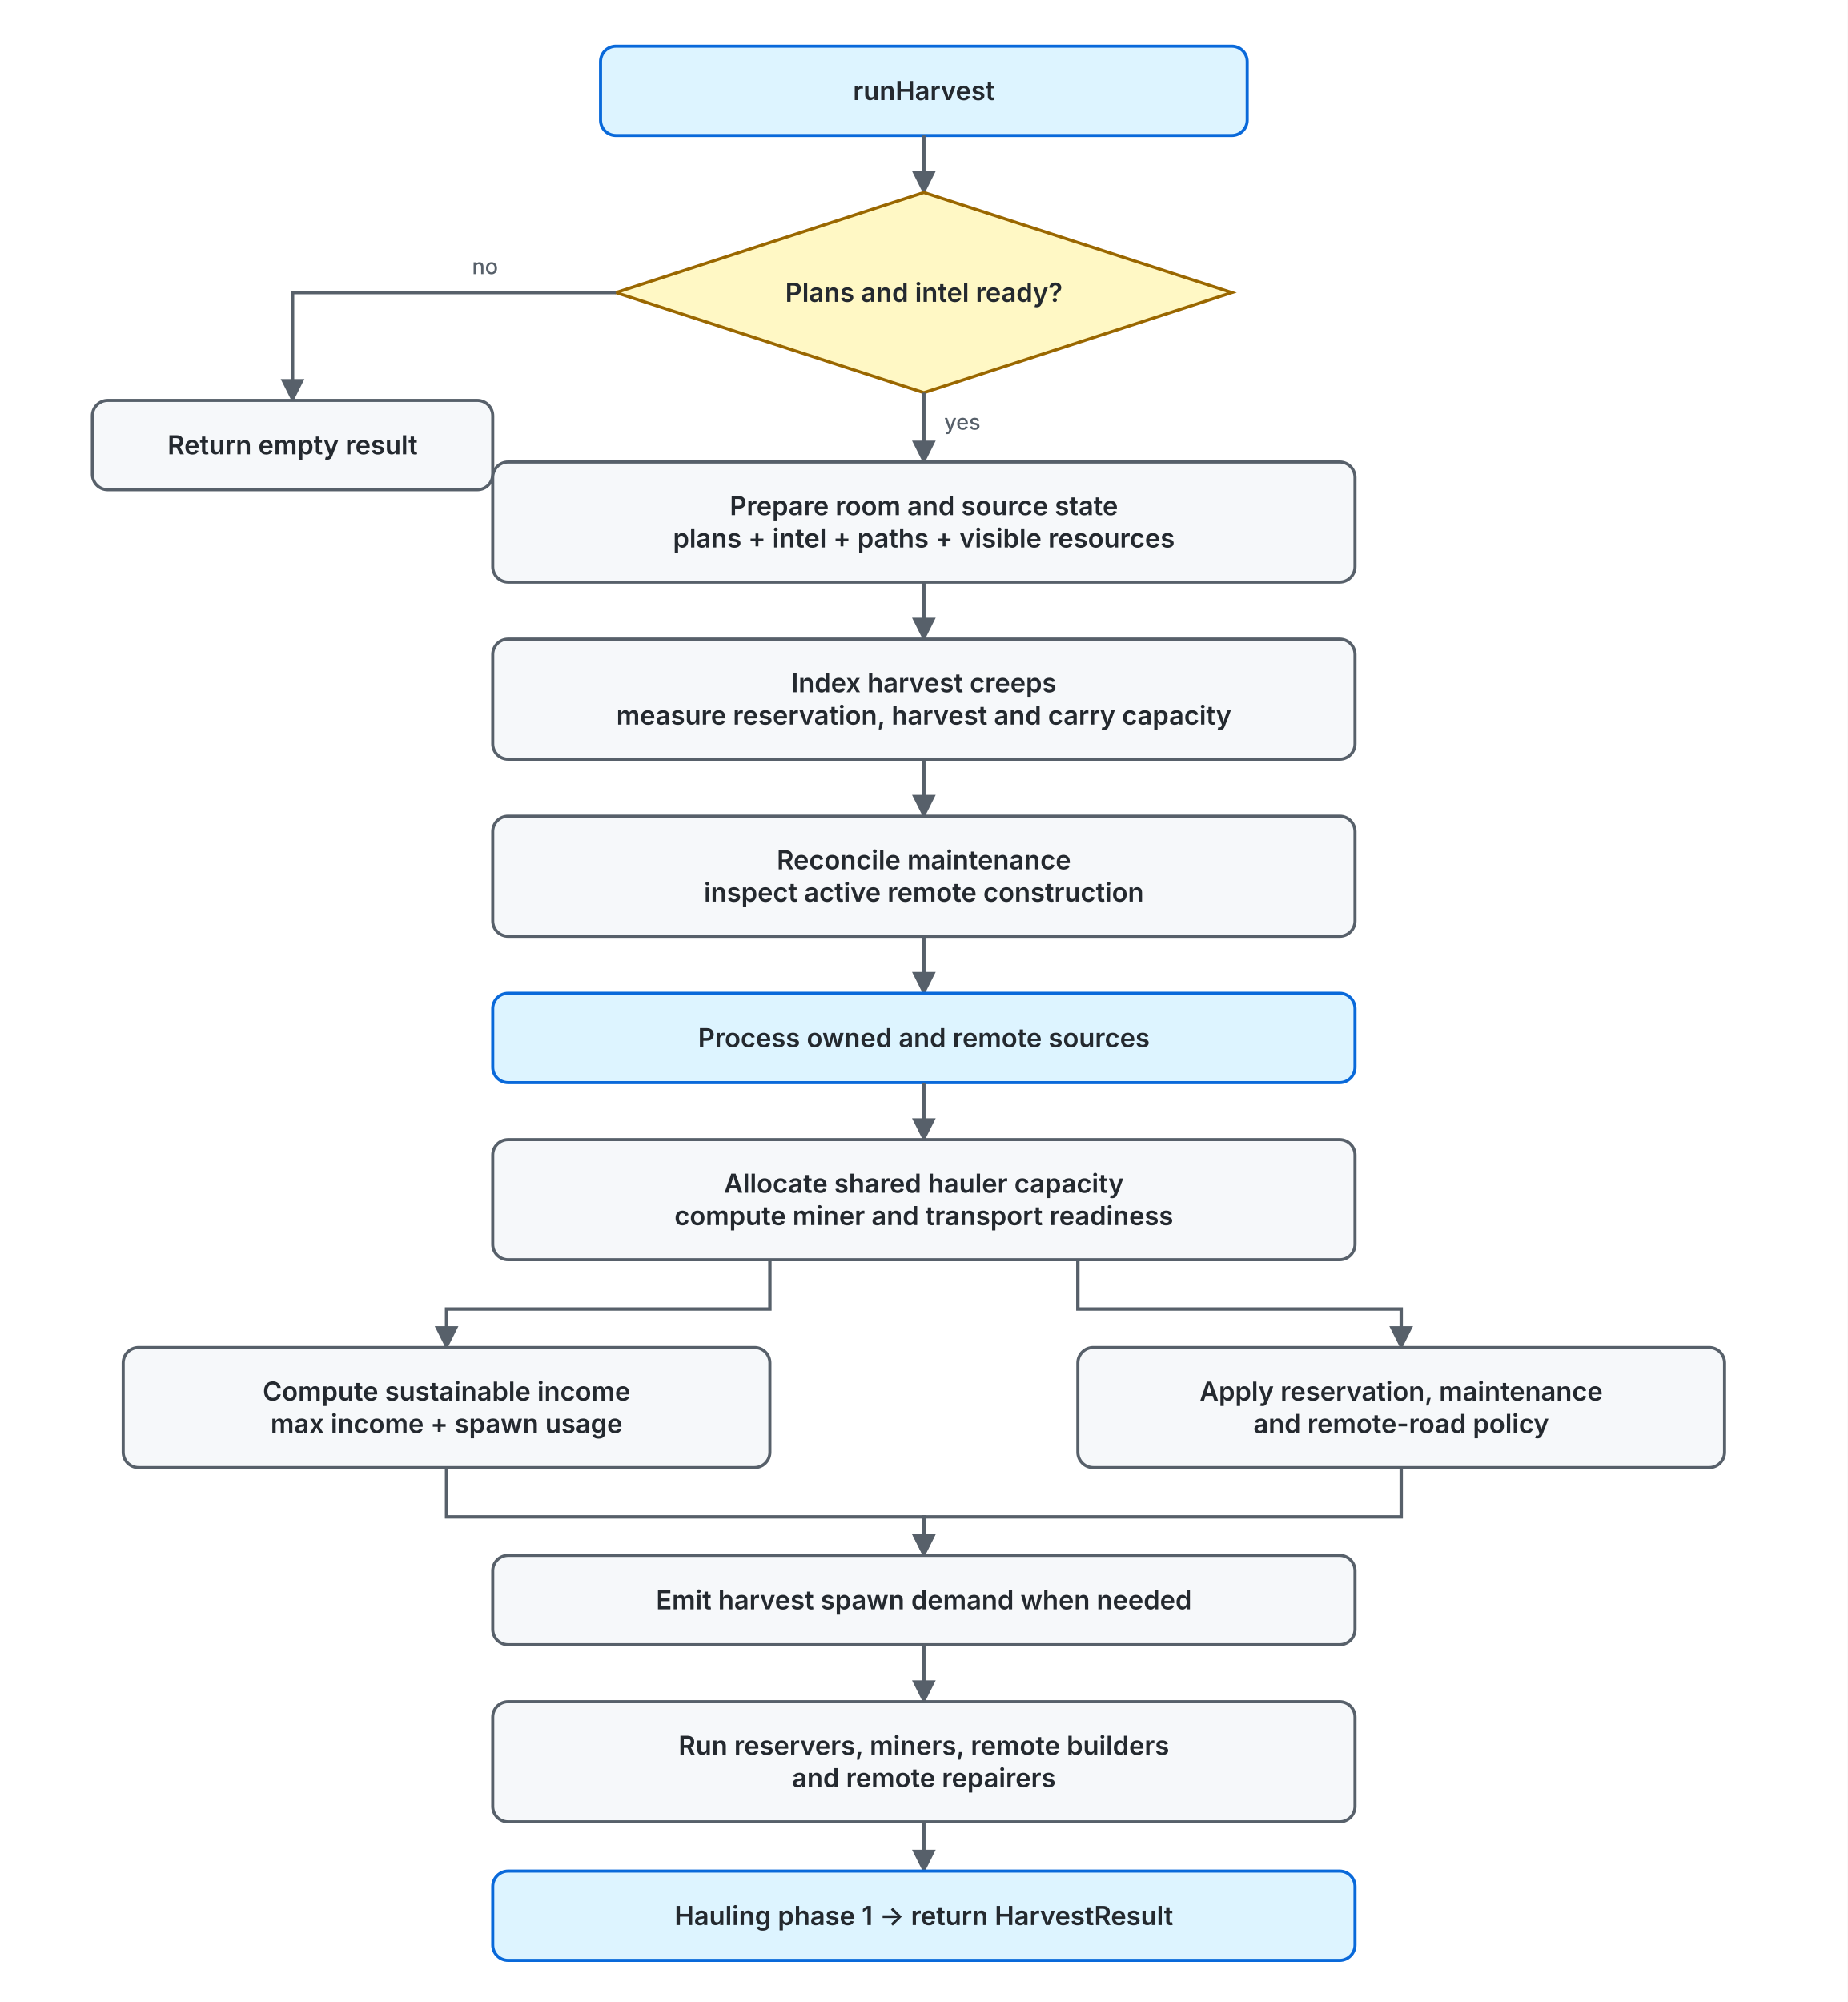
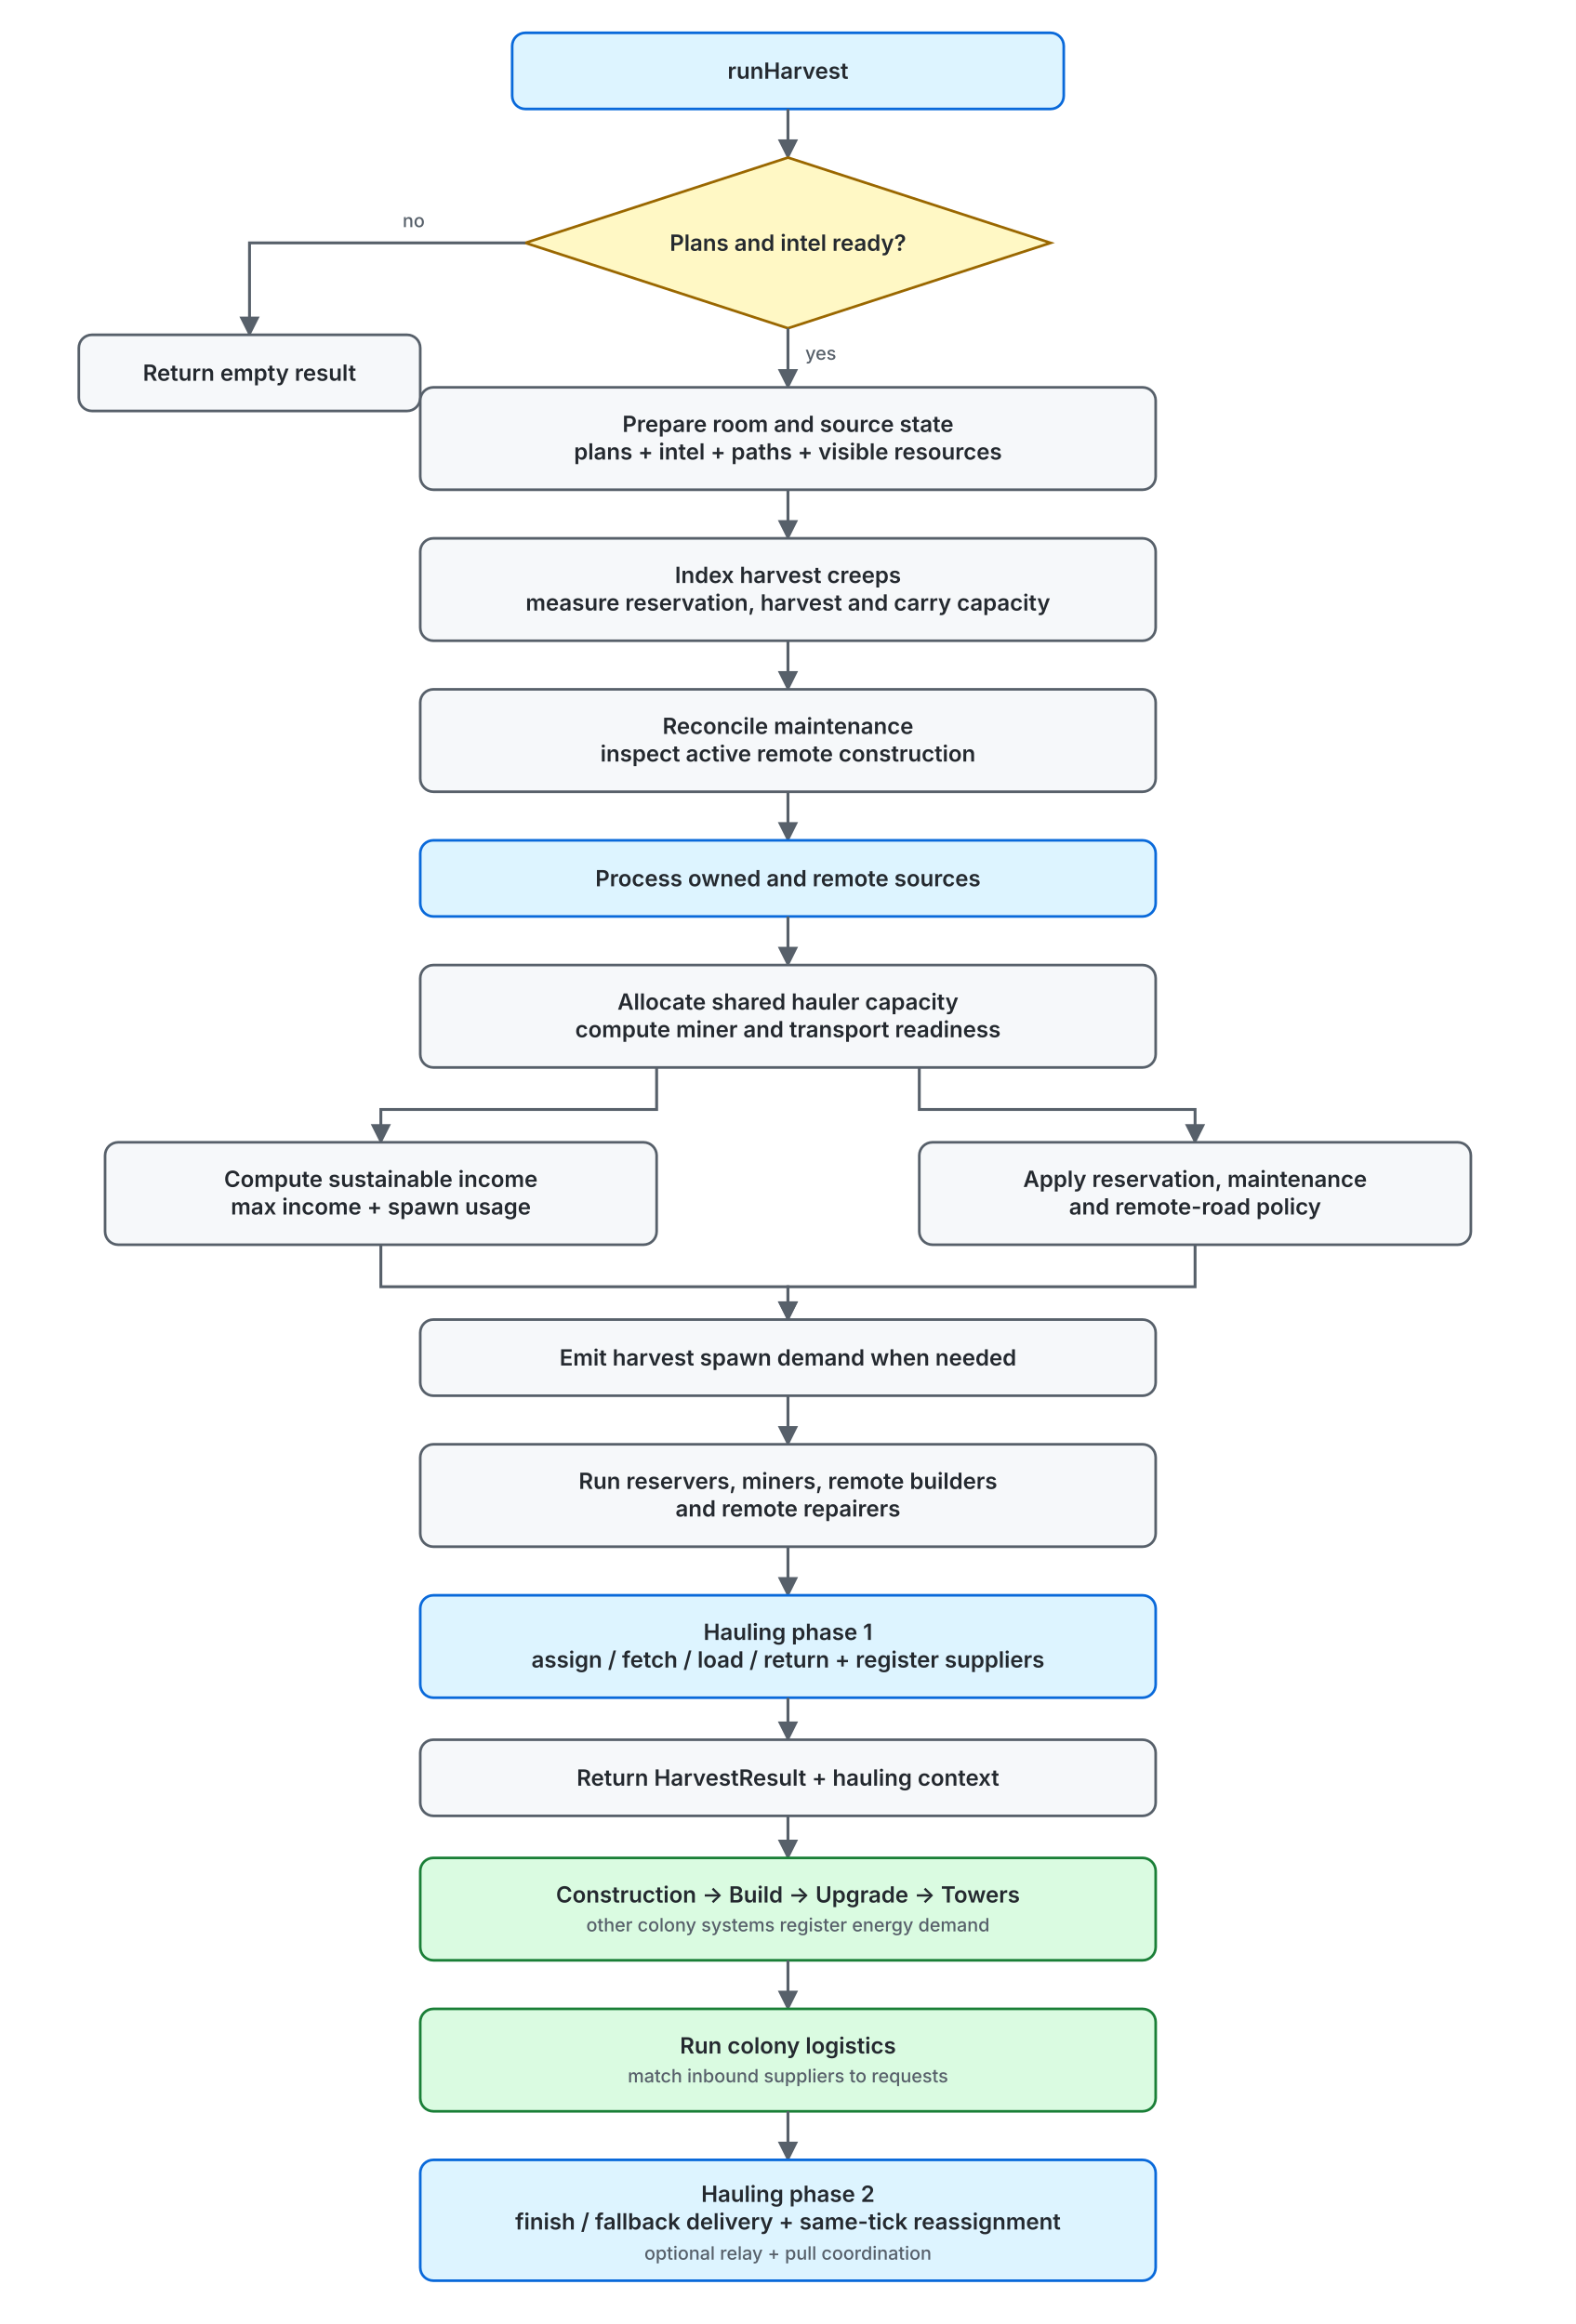
- <svg xmlns="http://www.w3.org/2000/svg" width="1200" height="1300" viewBox="0 0 1200 1300" role="img">
+ <svg xmlns="http://www.w3.org/2000/svg" width="1200" height="1770" viewBox="0 0 1200 1770" role="img" aria-labelledby="title desc">
  <defs>
    <marker id="arrow" viewBox="0 0 10 10" refX="9" refY="5" markerWidth="7" markerHeight="7" orient="auto-start-reverse">
      <path d="M 0 0 L 10 5 L 0 10 z" fill="#57606a" />
    </marker>
    <style>
-       .bg{fill:#fff}.node{fill:#f6f8fa;stroke:#57606a;stroke-width:2}.accent{fill:#ddf4ff;stroke:#0969da;stroke-width:2}
-       .decision{fill:#fff8c5;stroke:#9a6700;stroke-width:2}.text{font:600 17px -apple-system,BlinkMacSystemFont,"Segoe UI",sans-serif;fill:#24292f;text-anchor:middle}
+       .bg{fill:#fff}
+       .node{fill:#f6f8fa;stroke:#57606a;stroke-width:2}
+       .accent{fill:#ddf4ff;stroke:#0969da;stroke-width:2}
+       .decision{fill:#fff8c5;stroke:#9a6700;stroke-width:2}
+       .external{fill:#dafbe1;stroke:#1a7f37;stroke-width:2}
+       .text{font:600 17px -apple-system,BlinkMacSystemFont,"Segoe UI",sans-serif;fill:#24292f;text-anchor:middle}
      .small{font:500 14px -apple-system,BlinkMacSystemFont,"Segoe UI",sans-serif;fill:#57606a;text-anchor:middle}
-       .edge{fill:none;stroke:#57606a;stroke-width:2.2;marker-end:url(#arrow)}.dash{fill:none;stroke:#57606a;stroke-width:2;stroke-dasharray:7 6;marker-end:url(#arrow)}
+       .edge{fill:none;stroke:#57606a;stroke-width:2.2;marker-end:url(#arrow)}
    </style>
  </defs>
  <rect class="bg" width="100%" height="100%" />
-   <rect class="accent" x="390" y="30" width="420" height="58" rx="10" />
-   <text class="text" x="600" y="65">runHarvest</text>
-   <path class="edge" d="M 600 88 L 600 125" />
-   <polygon class="decision" points="600,125 800,190 600,255 400,190" />
-   <text class="text" x="600" y="196">Plans and intel ready?</text>
-   <path class="edge" d="M 400 190 L 190 190 L 190 260" />
-   <rect class="node" x="60" y="260" width="260" height="58" rx="10" />
-   <text class="text" x="190" y="295">Return empty result</text>
-   <text class="small" x="315" y="178">no</text>
-   <text class="small" x="625" y="279">yes</text>
-   <path class="edge" d="M 600 255 L 600 300" />
-   <rect class="node" x="320" y="300" width="560" height="78" rx="10" />
-   <text class="text" x="600" y="334.5">Prepare room and source state</text>
-   <text class="text" x="600" y="355.5">plans + intel + paths + visible resources</text>
-   <path class="edge" d="M 600 378 L 600 415" />
-   <rect class="node" x="320" y="415" width="560" height="78" rx="10" />
-   <text class="text" x="600" y="449.5">Index harvest creeps</text>
-   <text class="text" x="600" y="470.5">measure reservation, harvest and carry capacity</text>
-   <path class="edge" d="M 600 493 L 600 530" />
-   <rect class="node" x="320" y="530" width="560" height="78" rx="10" />
-   <text class="text" x="600" y="564.5">Reconcile maintenance</text>
-   <text class="text" x="600" y="585.5">inspect active remote construction</text>
-   <path class="edge" d="M 600 608 L 600 645" />
-   <rect class="accent" x="320" y="645" width="560" height="58" rx="10" />
-   <text class="text" x="600" y="680">Process owned and remote sources</text>
-   <path class="edge" d="M 600 703 L 600 740" />
-   <rect class="node" x="320" y="740" width="560" height="78" rx="10" />
-   <text class="text" x="600" y="774.5">Allocate shared hauler capacity</text>
-   <text class="text" x="600" y="795.5">compute miner and transport readiness</text>
-   <path class="edge" d="M 500 818 L 500 850 L 290 850 L 290 875" />
-   <path class="edge" d="M 700 818 L 700 850 L 910 850 L 910 875" />
-   <rect class="node" x="80" y="875" width="420" height="78" rx="10" />
-   <text class="text" x="290" y="909.5">Compute sustainable income</text>
-   <text class="text" x="290" y="930.5">max income + spawn usage</text>
-   <rect class="node" x="700" y="875" width="420" height="78" rx="10" />
-   <text class="text" x="910" y="909.5">Apply reservation, maintenance</text>
-   <text class="text" x="910" y="930.5">and remote-road policy</text>
-   <path class="edge" d="M 290 953 L 290 985 L 600 985 L 600 1010" />
-   <path class="edge" d="M 910 953 L 910 985 L 600 985 L 600 1010" />
-   <rect class="node" x="320" y="1010" width="560" height="58" rx="10" />
-   <text class="text" x="600" y="1045">Emit harvest spawn demand when needed</text>
-   <path class="edge" d="M 600 1068 L 600 1105" />
-   <rect class="node" x="320" y="1105" width="560" height="78" rx="10" />
-   <text class="text" x="600" y="1139.5">Run reservers, miners, remote builders</text>
-   <text class="text" x="600" y="1160.5">and remote repairers</text>
-   <path class="edge" d="M 600 1183 L 600 1215" />
-   <rect class="accent" x="320" y="1215" width="560" height="58" rx="10" />
-   <text class="text" x="600" y="1250">Hauling phase 1 → return HarvestResult</text>
+   <rect class="accent" x="390" y="25" width="420" height="58" rx="10" />
+   <text class="text" x="600" y="60">runHarvest</text>
+   <path class="edge" d="M 600 83 L 600 120" />
+   <polygon class="decision" points="600,120 800,185 600,250 400,185" />
+   <text class="text" x="600" y="191">Plans and intel ready?</text>
+   <path class="edge" d="M 400 185 L 190 185 L 190 255" />
+   <text class="small" x="315" y="173">no</text>
+   <rect class="node" x="60" y="255" width="260" height="58" rx="10" />
+   <text class="text" x="190" y="290">Return empty result</text>
+   <text class="small" x="625" y="274">yes</text>
+   <path class="edge" d="M 600 250 L 600 295" />
+   <rect class="node" x="320" y="295" width="560" height="78" rx="10" />
+   <text class="text" x="600" y="329">Prepare room and source state</text>
+   <text class="text" x="600" y="350">plans + intel + paths + visible resources</text>
+   <path class="edge" d="M 600 373 L 600 410" />
+   <rect class="node" x="320" y="410" width="560" height="78" rx="10" />
+   <text class="text" x="600" y="444">Index harvest creeps</text>
+   <text class="text" x="600" y="465">measure reservation, harvest and carry capacity</text>
+   <path class="edge" d="M 600 488 L 600 525" />
+   <rect class="node" x="320" y="525" width="560" height="78" rx="10" />
+   <text class="text" x="600" y="559">Reconcile maintenance</text>
+   <text class="text" x="600" y="580">inspect active remote construction</text>
+   <path class="edge" d="M 600 603 L 600 640" />
+   <rect class="accent" x="320" y="640" width="560" height="58" rx="10" />
+   <text class="text" x="600" y="675">Process owned and remote sources</text>
+   <path class="edge" d="M 600 698 L 600 735" />
+   <rect class="node" x="320" y="735" width="560" height="78" rx="10" />
+   <text class="text" x="600" y="769">Allocate shared hauler capacity</text>
+   <text class="text" x="600" y="790">compute miner and transport readiness</text>
+   <path class="edge" d="M 500 813 L 500 845 L 290 845 L 290 870" />
+   <path class="edge" d="M 700 813 L 700 845 L 910 845 L 910 870" />
+   <rect class="node" x="80" y="870" width="420" height="78" rx="10" />
+   <text class="text" x="290" y="904">Compute sustainable income</text>
+   <text class="text" x="290" y="925">max income + spawn usage</text>
+   <rect class="node" x="700" y="870" width="420" height="78" rx="10" />
+   <text class="text" x="910" y="904">Apply reservation, maintenance</text>
+   <text class="text" x="910" y="925">and remote-road policy</text>
+   <path class="edge" d="M 290 948 L 290 980 L 600 980 L 600 1005" />
+   <path class="edge" d="M 910 948 L 910 980 L 600 980 L 600 1005" />
+   <rect class="node" x="320" y="1005" width="560" height="58" rx="10" />
+   <text class="text" x="600" y="1040">Emit harvest spawn demand when needed</text>
+   <path class="edge" d="M 600 1063 L 600 1100" />
+   <rect class="node" x="320" y="1100" width="560" height="78" rx="10" />
+   <text class="text" x="600" y="1134">Run reservers, miners, remote builders</text>
+   <text class="text" x="600" y="1155">and remote repairers</text>
+   <path class="edge" d="M 600 1178 L 600 1215" />
+   <rect class="accent" x="320" y="1215" width="560" height="78" rx="10" />
+   <text class="text" x="600" y="1249">Hauling phase 1</text>
+   <text class="text" x="600" y="1270">assign / fetch / load / return + register suppliers</text>
+   <path class="edge" d="M 600 1293 L 600 1325" />
+   <rect class="node" x="320" y="1325" width="560" height="58" rx="10" />
+   <text class="text" x="600" y="1360">Return HarvestResult + hauling context</text>
+   <path class="edge" d="M 600 1383 L 600 1415" />
+   <rect class="external" x="320" y="1415" width="560" height="78" rx="10" />
+   <text class="text" x="600" y="1449">Construction → Build → Upgrade → Towers</text>
+   <text class="small" x="600" y="1471">other colony systems register energy demand</text>
+   <path class="edge" d="M 600 1493 L 600 1530" />
+   <rect class="external" x="320" y="1530" width="560" height="78" rx="10" />
+   <text class="text" x="600" y="1564">Run colony logistics</text>
+   <text class="small" x="600" y="1586">match inbound suppliers to requests</text>
+   <path class="edge" d="M 600 1608 L 600 1645" />
+   <rect class="accent" x="320" y="1645" width="560" height="92" rx="10" />
+   <text class="text" x="600" y="1677">Hauling phase 2</text>
+   <text class="text" x="600" y="1698">finish / fallback delivery + same-tick reassignment</text>
+   <text class="small" x="600" y="1721">optional relay + pull coordination</text>
</svg>
